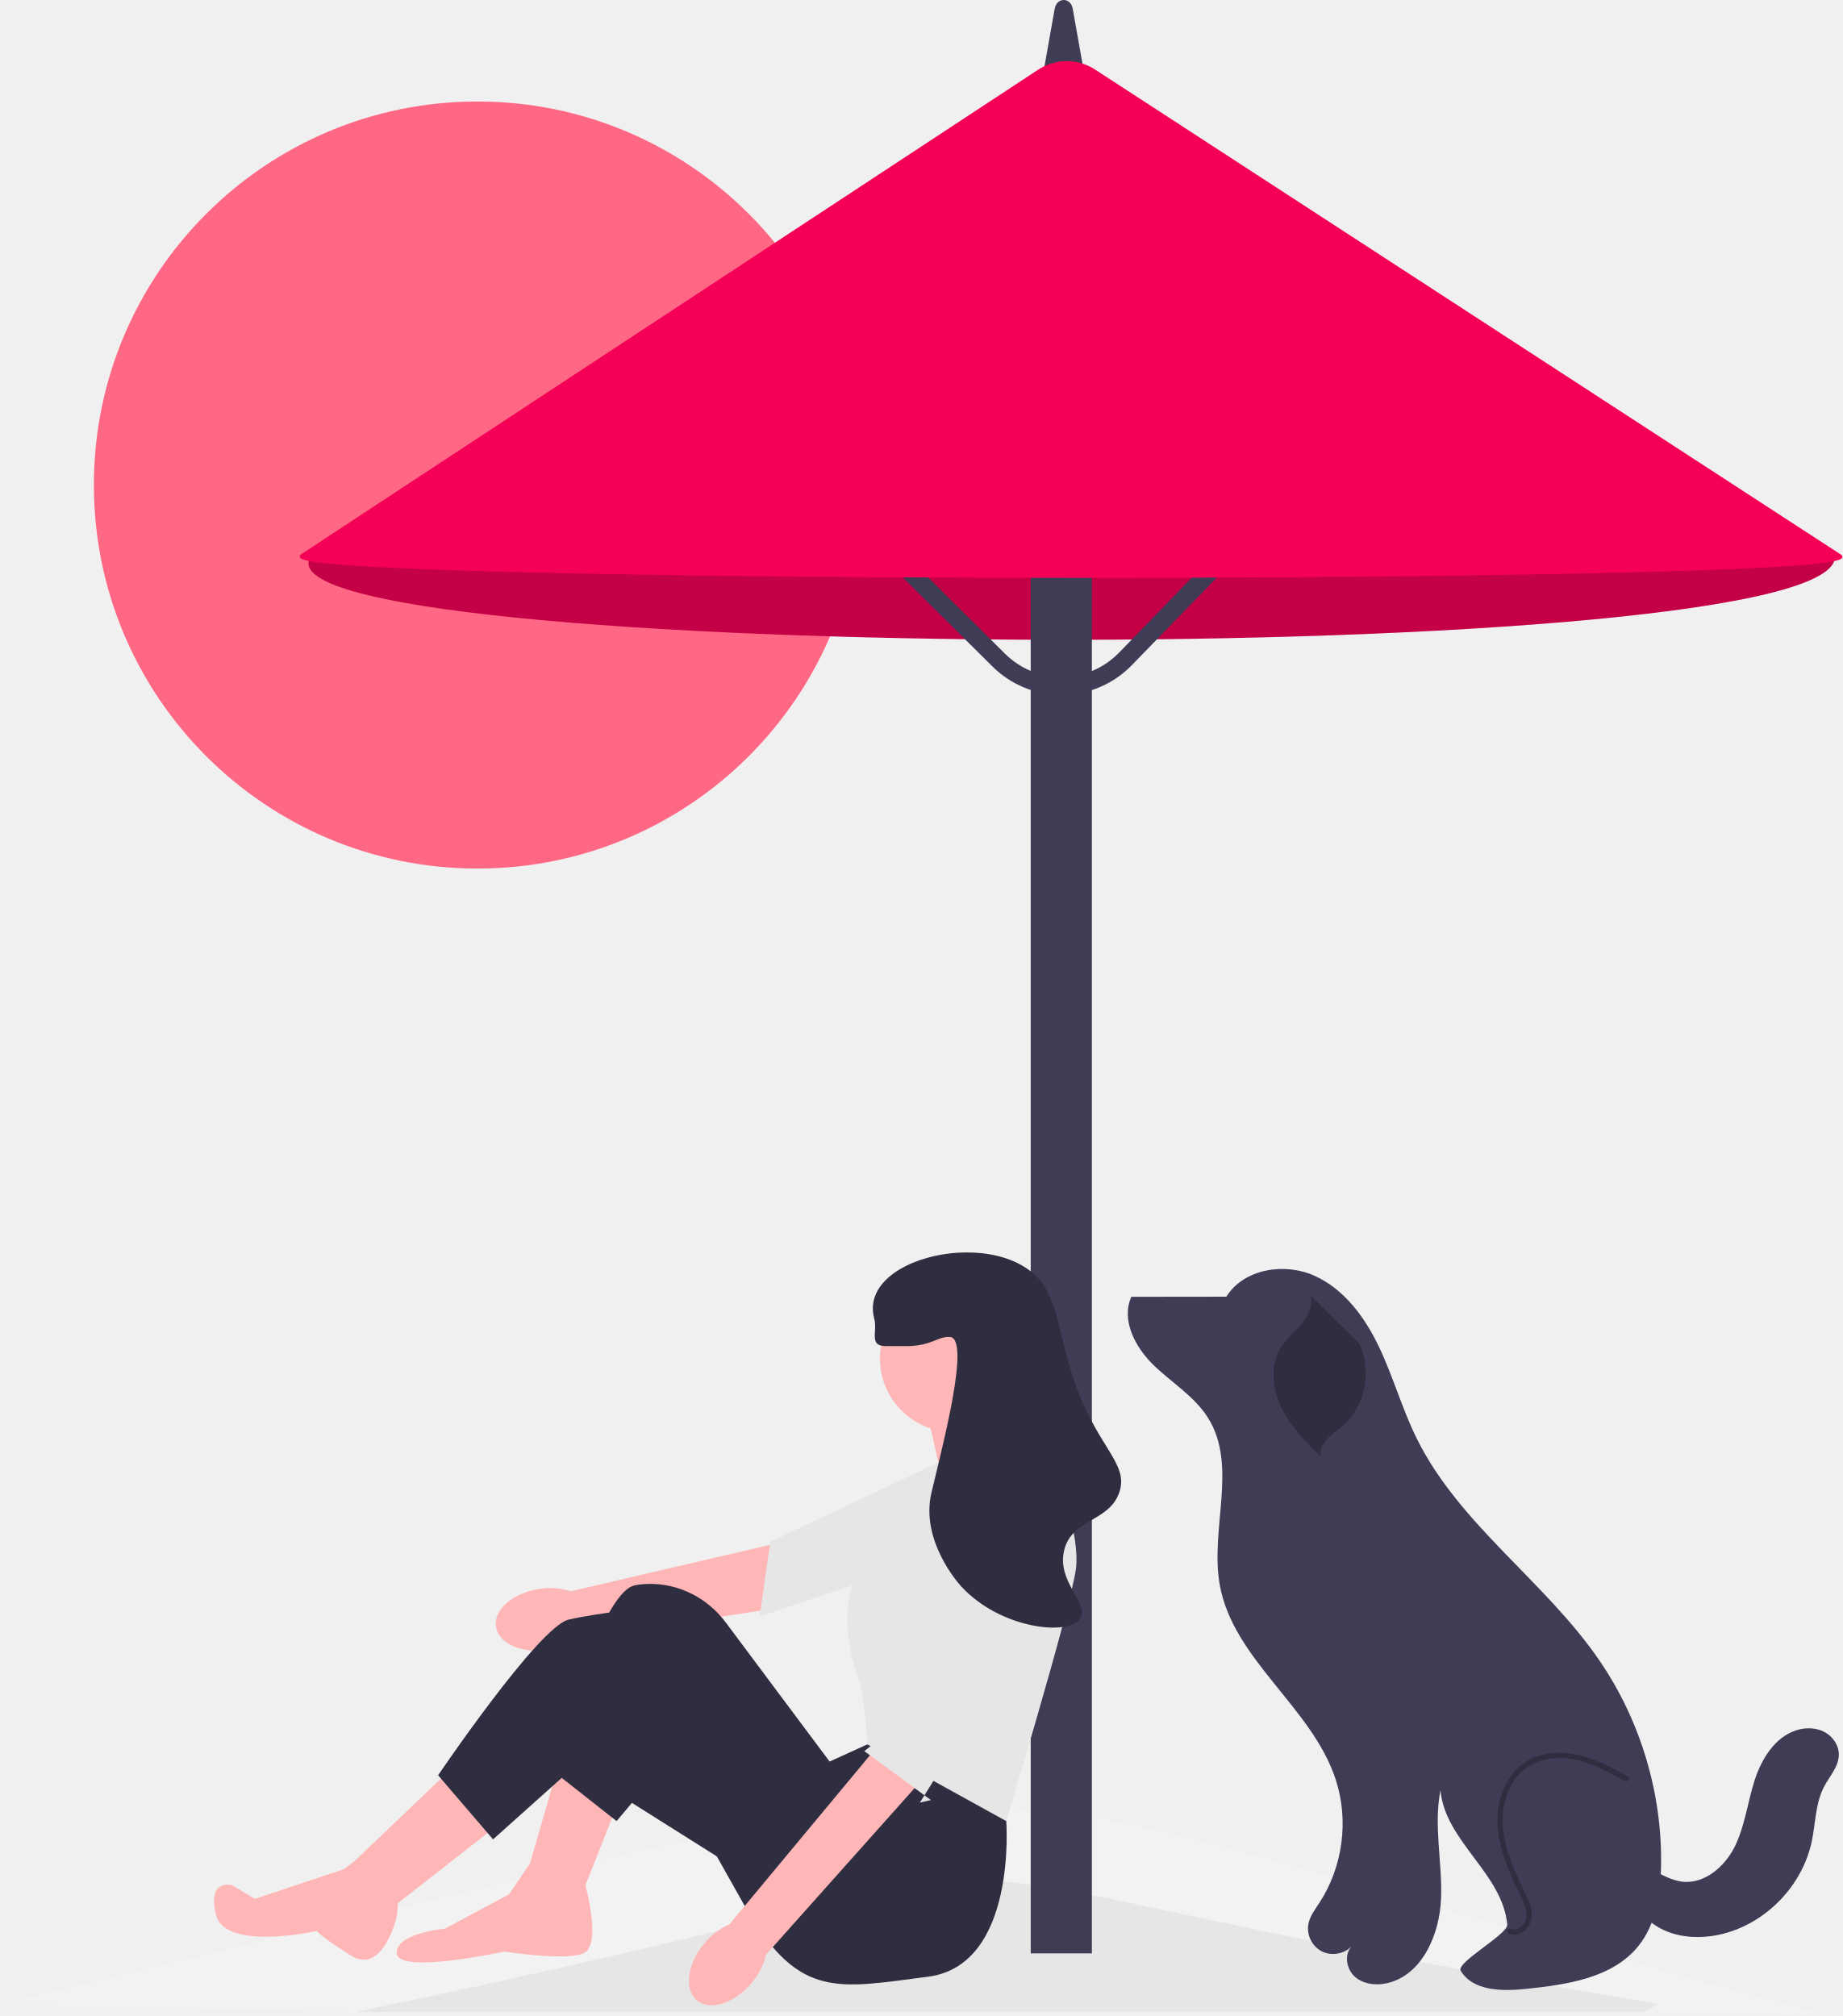
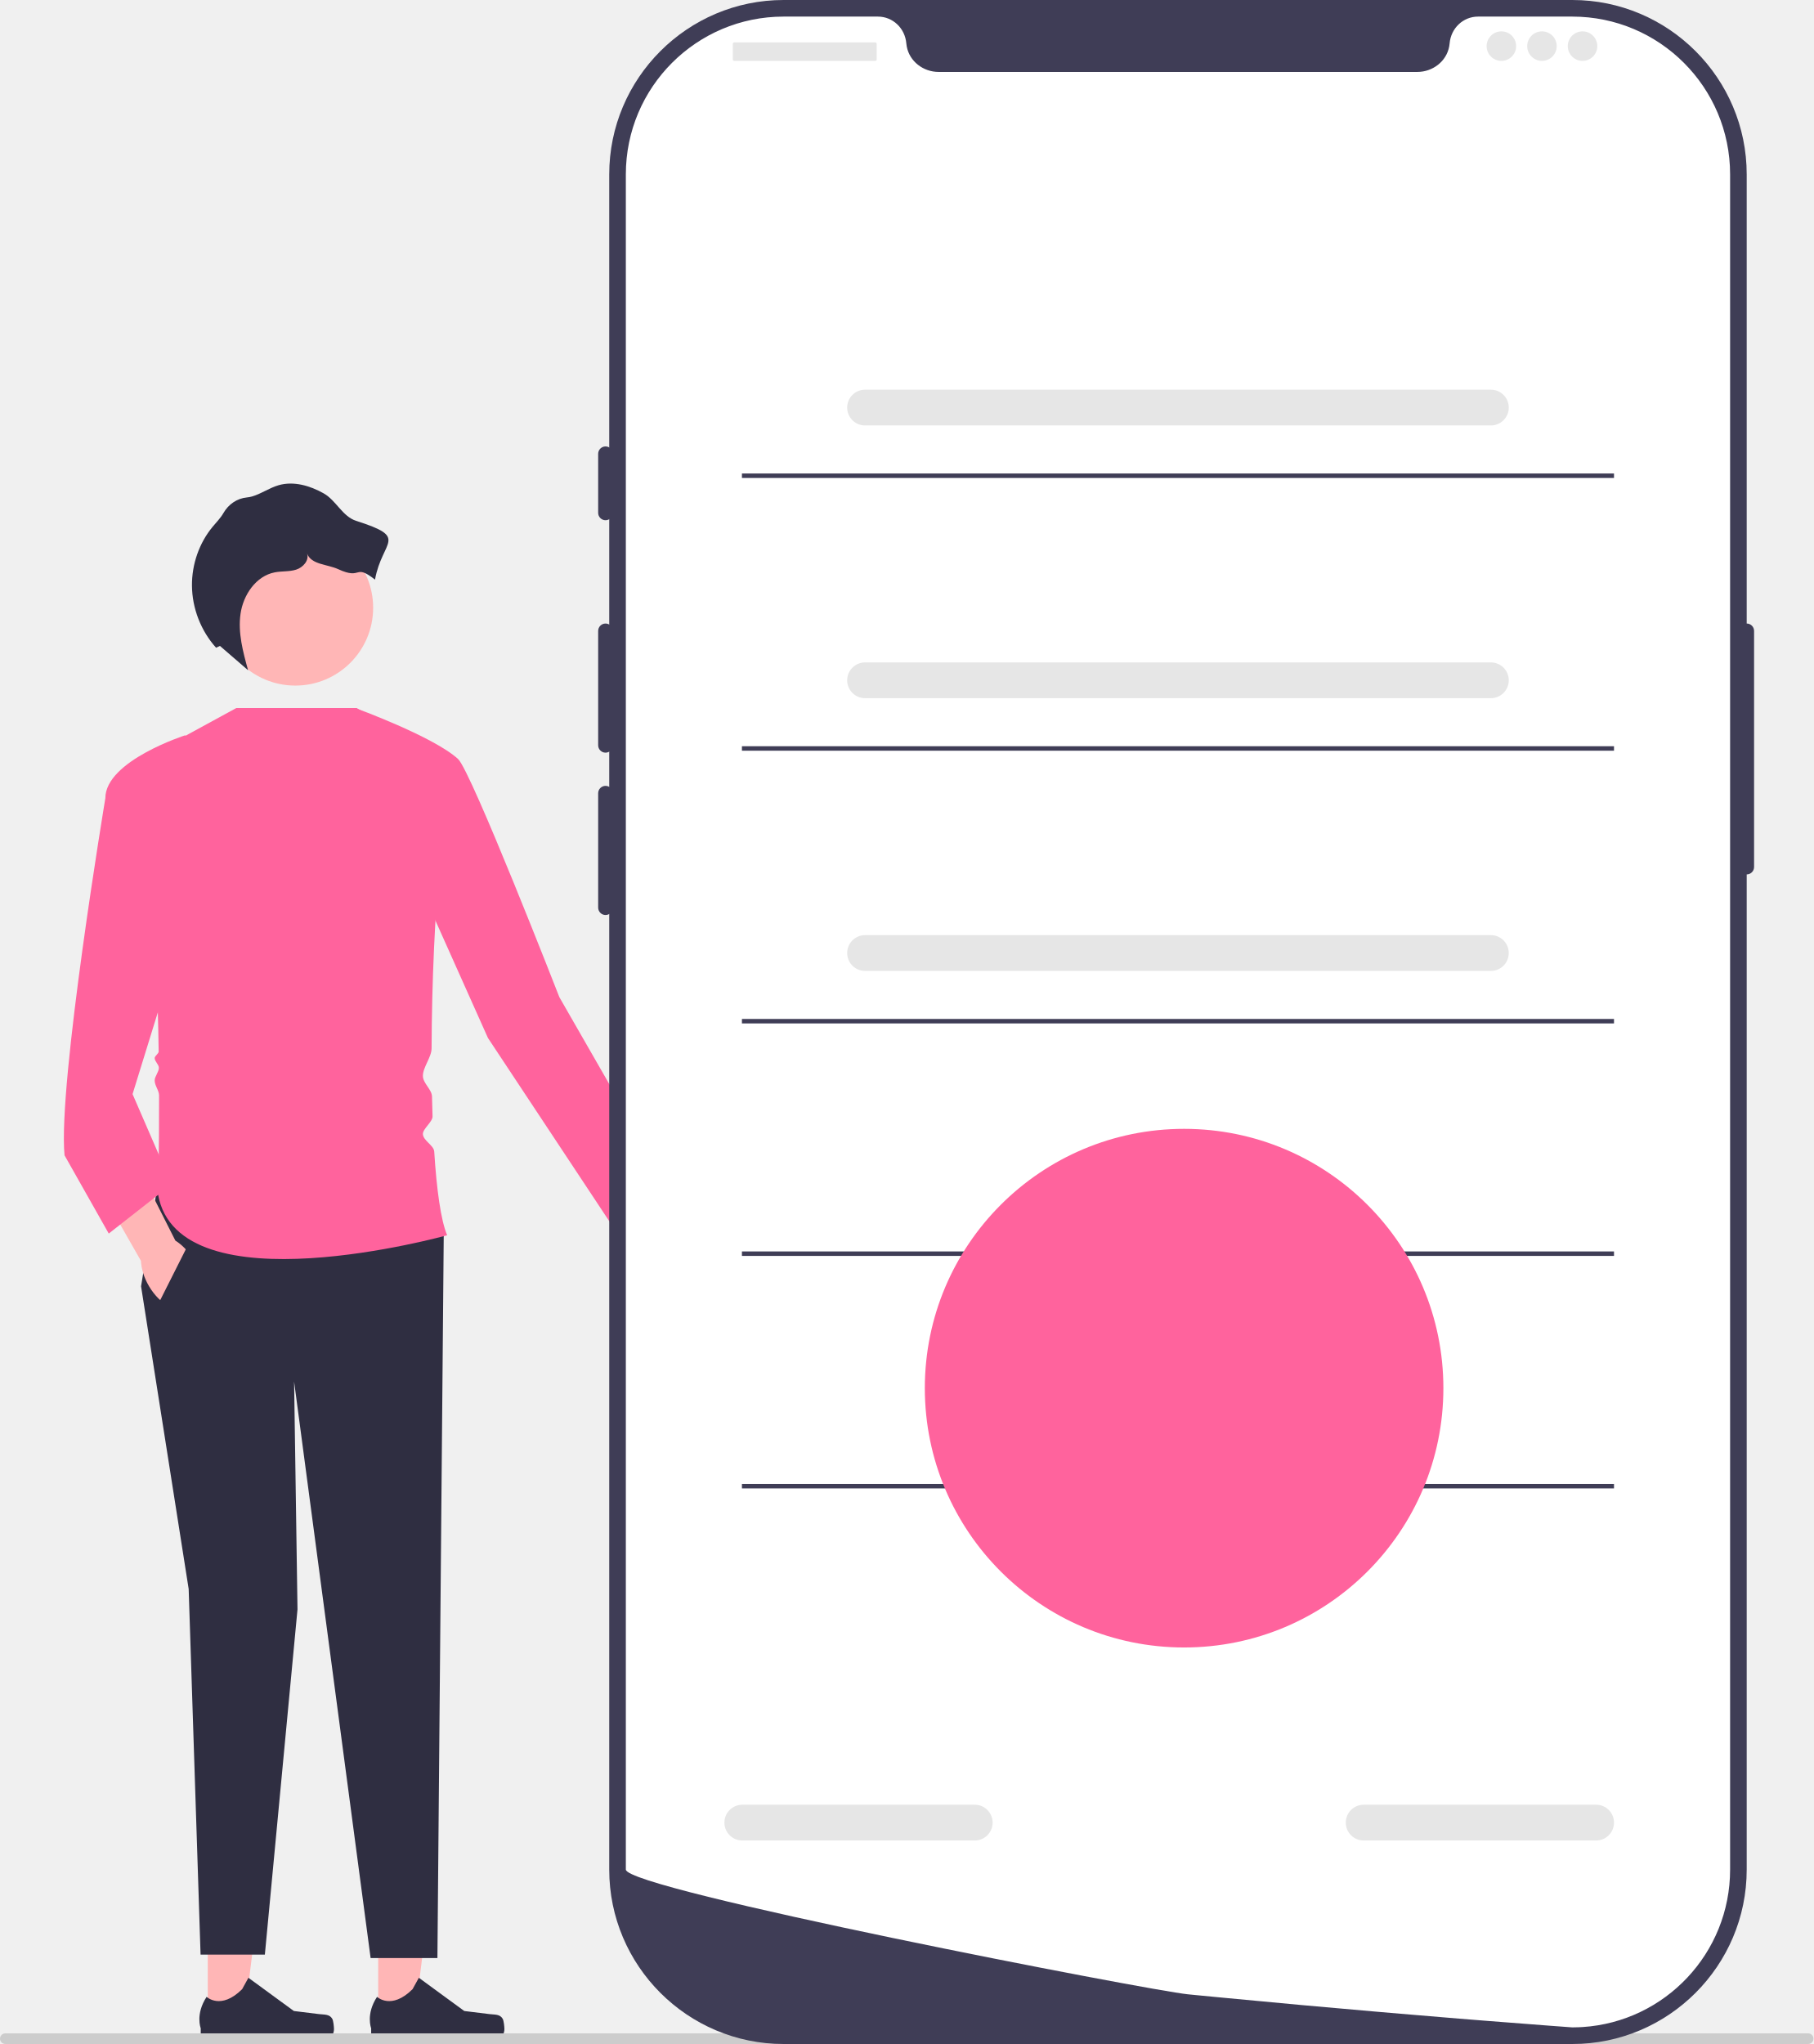
- <svg xmlns="http://www.w3.org/2000/svg" width="691.088" height="756.357" viewBox="0 0 691.088 756.357">
-   <circle cx="179.108" cy="181.971" r="143.892" fill="#ff6884" />
-   <path d="M394.08,55.602L116.931,208.265c-32.016,41.048,576.322,43.585,571.302,.151L419.482,55.753c-7.649-4.345-17.68-4.405-25.402-.151Z" fill="#f50057" />
-   <path d="M394.08,55.602L116.931,208.265c-32.016,41.048,576.322,43.585,571.302,.151L419.482,55.753c-7.649-4.345-17.68-4.405-25.402-.151Z" isolation="isolate" opacity=".2" />
-   <path d="M687.083,756.357l-70.499-1.503H133.164L0,751.85c441.478-104.337,305.737-95.353,687.083,4.508Z" fill="#f2f2f2" isolation="isolate" opacity=".8" />
-   <path d="M622.179,751.85l-5.595,3.005H133.164c330.454-68.213,132.336-62.207,489.015-3.005Z" fill="#e6e6e6" />
-   <path d="M388.597,42.857h20.807l-7.017-39.548c-.434-2.443-2.095-3.31-3.387-3.31s-2.953,.866-3.387,3.31l-7.017,39.548Z" fill="#3f3d56" />
-   <rect x="386.624" y="173.344" width="22.94" height="559.514" fill="#3f3d56" />
-   <path d="M398.16,260.688c-9.787,0-18.987-3.79-25.943-10.695l-57.897-57.481,4.73-4.765,57.897,57.481c5.757,5.715,13.356,8.835,21.507,8.745,8.112-.077,15.689-3.325,21.338-9.148l55.324-57.033,4.819,4.675-55.324,57.033c-6.908,7.121-16.175,11.093-26.094,11.187-.119,.001-.239,.001-.357,.001v-0Z" fill="#3f3d56" />
-   <path d="M406.182,216.805c-28.488,0-57.201-.098-85.07-.295-59.046-.42-109.458-1.249-145.785-2.399-61.919-1.96-62.578-4.188-62.86-5.138-.064-.22-.087-.646,.496-1.03L389.351,26.184c6.646-4.382,15.198-4.322,21.786,.156l279.431,181.752c.583,.396,.554,.823,.485,1.043-.349,1.117-1.407,4.517-124.098,6.514-46.681,.76-103.256,1.156-160.773,1.156Z" fill="#f50057" />
+ <svg xmlns="http://www.w3.org/2000/svg" width="405.67" height="457.176" viewBox="0 0 405.67 457.176">
  <g>
-     <path d="M459.394,486.494l-35.029,.038c-3.922,8.717,1.437,18.912,8.29,25.576s15.446,11.776,20.506,19.885c11.229,17.995,.647,41.659,4.356,62.543,4.994,28.122,34.476,45.819,43.454,72.933,5.079,15.338,2.77,32.943-6.092,46.453-1.636,2.494-3.525,4.956-4.097,7.884-.778,3.981,1.317,8.352,4.907,10.239s8.379,1.134,11.217-1.764c-2.771,3.149-1.863,8.466,1.248,11.28s7.745,3.414,11.849,2.547c13.301-2.809,19.996-18.173,20.534-31.756,.538-13.583-2.871-27.346-.211-40.678,1.696,19.133,23.344,31.283,25.04,50.415,.314,3.545-19.28,14.21-17.456,17.267,4.61,7.728,15.595,7.754,24.546,6.828,15.409-1.594,32.521-4.077,42.187-16.183,6.512-8.156,8.199-19.134,8.413-29.568,.559-27.242-7.556-54.597-22.881-77.126-20.396-29.985-52.821-51.236-68.833-83.775-5.442-11.059-8.772-23.05-14.067-34.18-5.295-11.13-13.083-21.78-24.351-26.774-11.268-4.995-26.438-2.531-32.94,7.939" fill="#3f3d56" />
-     <path d="M568.011,725.878c-.698,0-1.381-.149-2.024-.449-.501-.233-.717-.828-.484-1.329s.827-.718,1.329-.484c1.103,.513,2.166,.177,2.862-.197,1.43-.767,2.551-2.337,2.788-3.909,.46-3.036-1.062-6.138-2.404-8.875-3.915-7.979-7.785-16.525-8.366-25.555-.655-10.182,3.548-19.666,10.708-24.163,5.323-3.342,12.359-4.216,19.814-2.464,6.386,1.502,12.27,4.652,18.236,8.023,.481,.271,.65,.882,.379,1.362-.272,.481-.881,.651-1.363,.379-6.058-3.423-11.573-6.374-17.71-7.817-6.93-1.63-13.427-.844-18.292,2.21-6.547,4.111-10.385,12.88-9.776,22.341,.557,8.665,4.339,17.004,8.165,24.803,1.399,2.852,3.139,6.4,2.586,10.055-.333,2.197-1.832,4.306-3.821,5.372-.863,.463-1.757,.696-2.628,.696h0Z" fill="#2f2e41" />
-     <path d="M509.734,503.898c5.141,10.2,2.428,23.748-6.244,31.183-1.862,1.597-3.959,2.933-5.624,4.734s-2.887,4.241-2.467,6.657c-5.681-5.636-11.474-11.427-14.911-18.654-3.436-7.227-4.107-16.3,.365-22.937,2.134-3.166,5.243-5.54,7.665-8.492,2.421-2.952,4.168-6.971,2.859-10.558" fill="#2f2e41" />
-     <path d="M611.905,699.811c-2.717,8.308,1.757,17.868,9.096,22.614s16.824,5.238,25.297,3.091c16.384-4.153,29.84-18.181,33.308-34.724,1.442-6.88,1.341-14.254,4.606-20.479,2.052-3.913,5.439-7.448,5.537-11.865,.08-3.59-2.25-6.997-5.429-8.667s-7.051-1.728-10.472-.641c-8.156,2.592-13.163,10.852-15.757,19.007-2.595,8.155-3.563,16.875-7.335,24.557-3.772,7.682-11.568,14.39-20.046,13.218-7.331-1.014-13.536-7.623-20.882-6.723" fill="#3f3d56" />
+     <path d="M155.533,279.994c2.305,4.463,1.872,9.27-.968,10.737-2.84,1.467-7.011-.961-9.316-5.424-1.009-1.953-1.493-3.973-1.481-5.749l-9.531-19.032,9.026-4.282,8.438,19.216c1.456,1.018,2.823,2.581,3.832,4.535Z" fill="#ffb6b6" />
+     <g>
+       <polygon points="84.605 451.718 92.732 451.717 96.597 420.372 84.604 420.373 84.605 451.718" fill="#ffb6b6" />
+       <path d="M112.447,451.533h0c.253,.426,.387,1.802,.387,2.297h0c0,1.523-1.235,2.758-2.758,2.758h-25.166c-1.039,0-1.882-.842-1.882-1.882v-1.048s-1.245-3.149,1.318-7.03c0,0,3.186,3.039,7.946-1.721l1.404-2.543,10.161,7.431,5.632,.693c1.232,.152,2.325-.024,2.958,1.044Z" fill="#2f2e41" />
+     </g>
+     <g>
+       <polygon points="46.481 451.718 54.608 451.717 58.473 420.372 46.48 420.373 46.481 451.718" fill="#ffb6b6" />
+       <path d="M74.323,451.533h0c.253,.426,.387,1.802,.387,2.297h0c0,1.523-1.235,2.758-2.758,2.758h-25.166c-1.039,0-1.882-.842-1.882-1.882v-1.048s-1.245-3.149,1.318-7.03c0,0,3.186,3.039,7.946-1.721l1.404-2.543,10.161,7.431,5.632,.693c1.232,.152,2.325-.024,2.958,1.044Z" fill="#2f2e41" />
+     </g>
+     <polygon points="34.978 266.777 31.555 287.698 42.206 355.406 44.868 437.188 59.248 437.188 66.55 359.971 65.789 309 82.906 437.948 97.849 437.948 99.263 276.287 34.978 266.777" fill="#2f2e41" />
+     <path d="M52.856,158.369h26.92l23.29,13.694c-3.625-.921-6.425,32.708-6.52,62.423-.006,1.975-1.963,4.245-1.945,6.173,.016,1.662,2.003,2.989,2.037,4.601,.032,1.507,.073,2.988,.122,4.439,.041,1.205-2.213,2.8-2.159,3.959,.068,1.481,2.446,2.509,2.535,3.902,.543,8.566,1.479,15.352,2.887,18.726,0,0-60.1,16.737-64.665-9.129,0,0,.261-9.297,.224-22.136-.003-1.139-.973-2.172-.982-3.363-.006-.885,.951-1.918,.941-2.828-.008-.748-.931-1.409-.941-2.172-.006-.455,.902-1.007,.895-1.466-.365-24.414-2.004-55.181-7.745-63.13l25.105-13.694Z" fill="#ff639d" />
+     <path d="M79.483,158.369s17.444,6.339,22.979,11.389c2.941,2.684,22.667,53.276,22.667,53.276l27.398,47.714-14.241,5.41-29.132-43.995-12.933-28.909-16.737-44.885Z" fill="#ff639d" />
+     <path d="M43.301,281.8c2.544,4.331,2.373,9.154-.384,10.773-2.756,1.619-7.053-.579-9.597-4.91-1.114-1.896-1.707-3.886-1.791-5.66l-10.55-18.486,8.781-4.766,9.469,18.73c1.509,.937,2.959,2.424,4.072,4.32Z" fill="#ffb6b6" />
+     <path d="M49.053,181.953l-7.608-17.497s-17.878,5.706-17.878,14.074c0,0-10.651,63.904-9.129,79.88l9.89,17.497,14.074-11.031-8.749-20.16,19.399-62.763Z" fill="#ff639d" />
+     <polygon points="33.407 295.629 42.38 277.808 52.856 292.263 43.428 301.392 33.407 295.629" fill="#2f2e41" />
+     <circle cx="66.063" cy="135.932" r="17.411" fill="#ffb6b6" />
+     <path d="M79.639,116.483c-3.026-.969-4.457-4.568-7.225-6.128-3.061-1.725-6.722-2.802-10.097-1.826-2.071,.599-3.875,1.923-5.947,2.517-.362,.104-.743,.175-1.13,.212-2.229,.212-4.142,1.549-5.256,3.491l-.029,.05c-.654,1.119-1.583,2.046-2.408,3.045-3.01,3.648-4.639,8.388-4.606,13.117,.036,5.083,1.992,10.131,5.391,13.911l.868-.4c2.098,1.813,4.197,3.625,6.295,5.438-1.142-4.12-2.295-8.385-1.69-12.618,.605-4.233,3.451-8.456,7.648-9.273,1.588-.309,3.262-.122,4.803-.613,1.541-.491,2.961-2.075,2.432-3.604,.954,2.523,4.514,2.374,6.964,3.503,5.483,2.526,3.476-1.378,8.236,2.336,1.608-8.911,7.767-9.309-4.249-13.157Z" fill="#2f2e41" />
  </g>
-   <g>
-     <path id="uuid-f7060501-f5d9-4441-8839-83ccb24c5514-38" d="M202.232,596.143c-9.917,1.52-17.171,7.869-16.202,14.18,.968,6.311,9.791,10.193,19.712,8.671,3.971-.554,7.752-2.05,11.026-4.364l71.737-10.808,2.704-24.782-77.145,17.963c-3.818-1.227-7.875-1.522-11.831-.86h-0Z" fill="#ffb6b6" />
-     <polygon points="382.945 544.472 366.684 578.978 284.939 606.496 284.939 606.496 288.922 578.451 288.922 578.451 364.357 542.804 382.945 544.472" fill="#e6e6e6" />
-     <polygon points="232.175 675.49 217.576 712.417 198.683 699.535 209.847 660.891 232.175 675.49" fill="#ffb6b6" />
-     <polygon points="171.203 661.75 132.559 698.676 148.016 714.993 187.52 684.077 171.203 661.75" fill="#ffb6b6" />
-     <polygon points="390.188 541.523 389.758 538.517 379.883 519.195 347.25 527.782 353.261 554.404 390.188 541.523" fill="#ffb6b6" />
-     <path d="M376.448,670.337l1.004,12.898s4.149,54.085-29.343,58.379-48.091,8.588-67.842-24.904l-30.916-54.961-18.058,21.486-24.022-18.91s17.175-66.984,30.915-69.56c1.718-.322,3.435-.483,5.126-.518,11.375-.237,22.098,5.327,28.904,14.444l38.965,52.199,14.17-6.441,51.096,15.887v-0Z" fill="#2f2e41" />
-     <path d="M190.955,710.699l8.677-12.804,19.915,9.455s6.617,23.101-1.112,25.678-29.198-.859-29.198-.859c0,0-39.503,8.588-40.362,.859s18.034-9.446,18.034-9.446l24.045-12.881,0-0-0,0Z" fill="#ffb6b6" />
-     <path d="M275.113,700.394l-59.684-37.606-30.486,27.301-20.61-24.045s37.786-55.82,48.95-58.396c11.164-2.576,29.198-4.294,29.198-4.294l54.961,50.667-22.328,46.373v-0l-0,0Z" fill="#2f2e41" />
-     <path d="M136.72,695.38l12.621,18.004-.494,5.554s-5.124,22.318-17.147,14.768-12.881-9.267-12.881-9.267c0,0-34.351,7.729-37.786-6.011s6.011-11.164,6.011-11.164l8.577,5.153,33.435-11.177,7.663-5.86v-0Z" fill="#ffb6b6" />
-     <circle cx="357.555" cy="509.748" r="27.48" fill="#ffb6b6" />
-     <path d="M351.114,548.822l39.503-12.023s15.458,36.068,12.881,52.385c-2.576,16.317-26.047,94.052-26.047,94.052l-52.1-28.786s-.859-17.175-3.435-24.904-10.735-31.345,7.299-51.096c18.034-19.752,21.898-29.627,21.898-29.627l-0,0Z" fill="#e6e6e6" />
-     <g>
-       <path id="uuid-7983f39c-8b8a-4730-a614-b04825bdb0c6-39" d="M264.17,729.147c-6.429,7.702-7.666,17.262-2.764,21.353,4.902,4.091,14.086,1.162,20.516-6.543,2.611-3.043,4.455-6.667,5.378-10.568l60.857-68.239-18.859-10.194-55.69,67.007c-3.675,1.607-6.911,4.07-9.439,7.184l0-0v-0Z" fill="#ffb6b6" />
-       <polygon points="381.415 566.148 390.752 603.132 345.053 676.284 349.177 675.343 324.202 656.994 330.329 652.085 365.992 576.657 381.415 566.148" fill="#e6e6e6" />
-     </g>
-     <path d="M332.221,505.025c7.048-.017,7.448,.03,8.588,0,8.741-.231,11.027-3.67,15.458-3.435,7.908,.419-2.529,40.066-6.87,58.396-4.257,17.977,10.13,34.085,11.164,35.209,14.603,15.882,40.254,18.786,44.656,12.023,3.563-5.474-9.063-13.798-6.011-25.763,2.983-11.696,16.759-10.451,20.61-21.469,4.033-11.539-9.52-17.359-18.034-45.514-4.89-16.17-4.025-19.183-8.588-29.198-12.196-26.77-71.977-15.372-65.266,9.446,1.298,4.801-2.157,10.321,4.294,10.305v-0Z" fill="#2f2e41" />
-   </g>
+   <path d="M0,455.986c0,.66,.53,1.19,1.19,1.19H404.48c.66,0,1.19-.53,1.19-1.19,0-.66-.53-1.19-1.19-1.19H1.19c-.66,0-1.19,.53-1.19,1.19Z" fill="#ccc" />
+   <path d="M351.722,457.176H175.297c-21.512,0-39.013-17.501-39.013-39.014V39.013c0-21.512,17.501-39.013,39.013-39.013h176.425c21.512,0,39.013,17.501,39.013,39.013V418.162c0,21.512-17.501,39.014-39.013,39.014Z" fill="#3f3d56" />
+   <path d="M390.735,139.464c-.91,0-1.65,.74-1.65,1.65v52.815c0,.91,.74,1.65,1.65,1.65s1.65-.74,1.65-1.65v-52.815c0-.91-.74-1.65-1.65-1.65Z" fill="#3f3d56" />
+   <path d="M387.022,39.014V418.156c0,18.724-14.573,34.041-33.001,35.229h-.008c-.272,.017-.545,.033-.825,.041-.487,.025-.974,.033-1.469,.033,0,0-1.816-.132-5.133-.38-3.35-.248-8.227-.619-14.309-1.106-1.824-.14-3.747-.297-5.777-.462-4.044-.33-8.483-.693-13.245-1.106-1.898-.157-3.862-.33-5.867-.503-10.249-.883-21.728-1.915-33.834-3.086-2.047-.19-4.11-.388-6.189-.594-.545-.058-1.098-.107-1.65-.165-8.632-.85-125.716-23.478-125.716-27.901V39.014c0-19.5,15.803-35.303,35.303-35.303h21.076c3.367,0,6.074,2.624,6.363,5.983,.025,.223,.05,.446,.091,.668,.611,3.375,3.705,5.727,7.138,5.727h107.082c3.433,0,6.528-2.352,7.138-5.727,.041-.223,.066-.446,.091-.668,.289-3.359,2.996-5.983,6.362-5.983h21.076c19.5,0,35.303,15.803,35.303,35.303Z" fill="#fff" />
+   <path d="M135.459,99.853c-.91,0-1.65,.74-1.65,1.65v13.204c0,.91,.74,1.65,1.65,1.65s1.65-.74,1.65-1.65v-13.204c0-.91-.74-1.65-1.65-1.65Z" fill="#3f3d56" />
+   <path d="M135.459,139.464c-.91,0-1.65,.74-1.65,1.65v25.582c0,.91,.74,1.65,1.65,1.65s1.65-.74,1.65-1.65v-25.582c0-.91-.74-1.65-1.65-1.65Z" fill="#3f3d56" />
+   <path d="M135.459,175.773c-.91,0-1.65,.74-1.65,1.65v25.582c0,.91,.74,1.65,1.65,1.65s1.65-.74,1.65-1.65v-25.582c0-.91-.74-1.65-1.65-1.65Z" fill="#3f3d56" />
+   <rect x="163.929" y="9.49" width="32.184" height="4.126" rx=".31" ry=".31" fill="#e6e6e6" />
+   <circle cx="335.857" cy="10.315" r="3.301" fill="#e6e6e6" />
+   <circle cx="344.935" cy="10.315" r="3.301" fill="#e6e6e6" />
+   <circle cx="354.012" cy="10.315" r="3.301" fill="#e6e6e6" />
+   <path d="M333.51,95.159H193.51c-2.206,0-4-1.794-4-4s1.794-4,4-4h140c2.206,0,4,1.794,4,4s-1.794,4-4,4Z" fill="#e6e6e6" />
+   <path d="M357.05,411.659h-52c-2.206,0-4-1.794-4-4s1.794-4,4-4h52c2.206,0,4,1.794,4,4s-1.794,4-4,4Z" fill="#e6e6e6" />
+   <path d="M218.05,411.659h-52c-2.206,0-4-1.794-4-4s1.794-4,4-4h52c2.206,0,4,1.794,4,4s-1.794,4-4,4Z" fill="#e6e6e6" />
+   <rect x="165.969" y="105.907" width="195.081" height="1" fill="#3f3d56" />
+   <path d="M333.51,156.159H193.51c-2.206,0-4-1.794-4-4s1.794-4,4-4h140c2.206,0,4,1.794,4,4s-1.794,4-4,4Z" fill="#e6e6e6" />
+   <rect x="165.969" y="166.907" width="195.081" height="1" fill="#3f3d56" />
+   <path d="M333.51,217.159H193.51c-2.206,0-4-1.794-4-4s1.794-4,4-4h140c2.206,0,4,1.794,4,4s-1.794,4-4,4Z" fill="#e6e6e6" />
+   <rect x="165.969" y="227.907" width="195.081" height="1" fill="#3f3d56" />
+   <rect x="165.969" y="279.907" width="195.081" height="1" fill="#3f3d56" />
+   <rect x="165.969" y="331.907" width="195.081" height="1" fill="#3f3d56" />
+   <circle cx="264.882" cy="310.486" r="58" fill="#ff639d" />
</svg>
